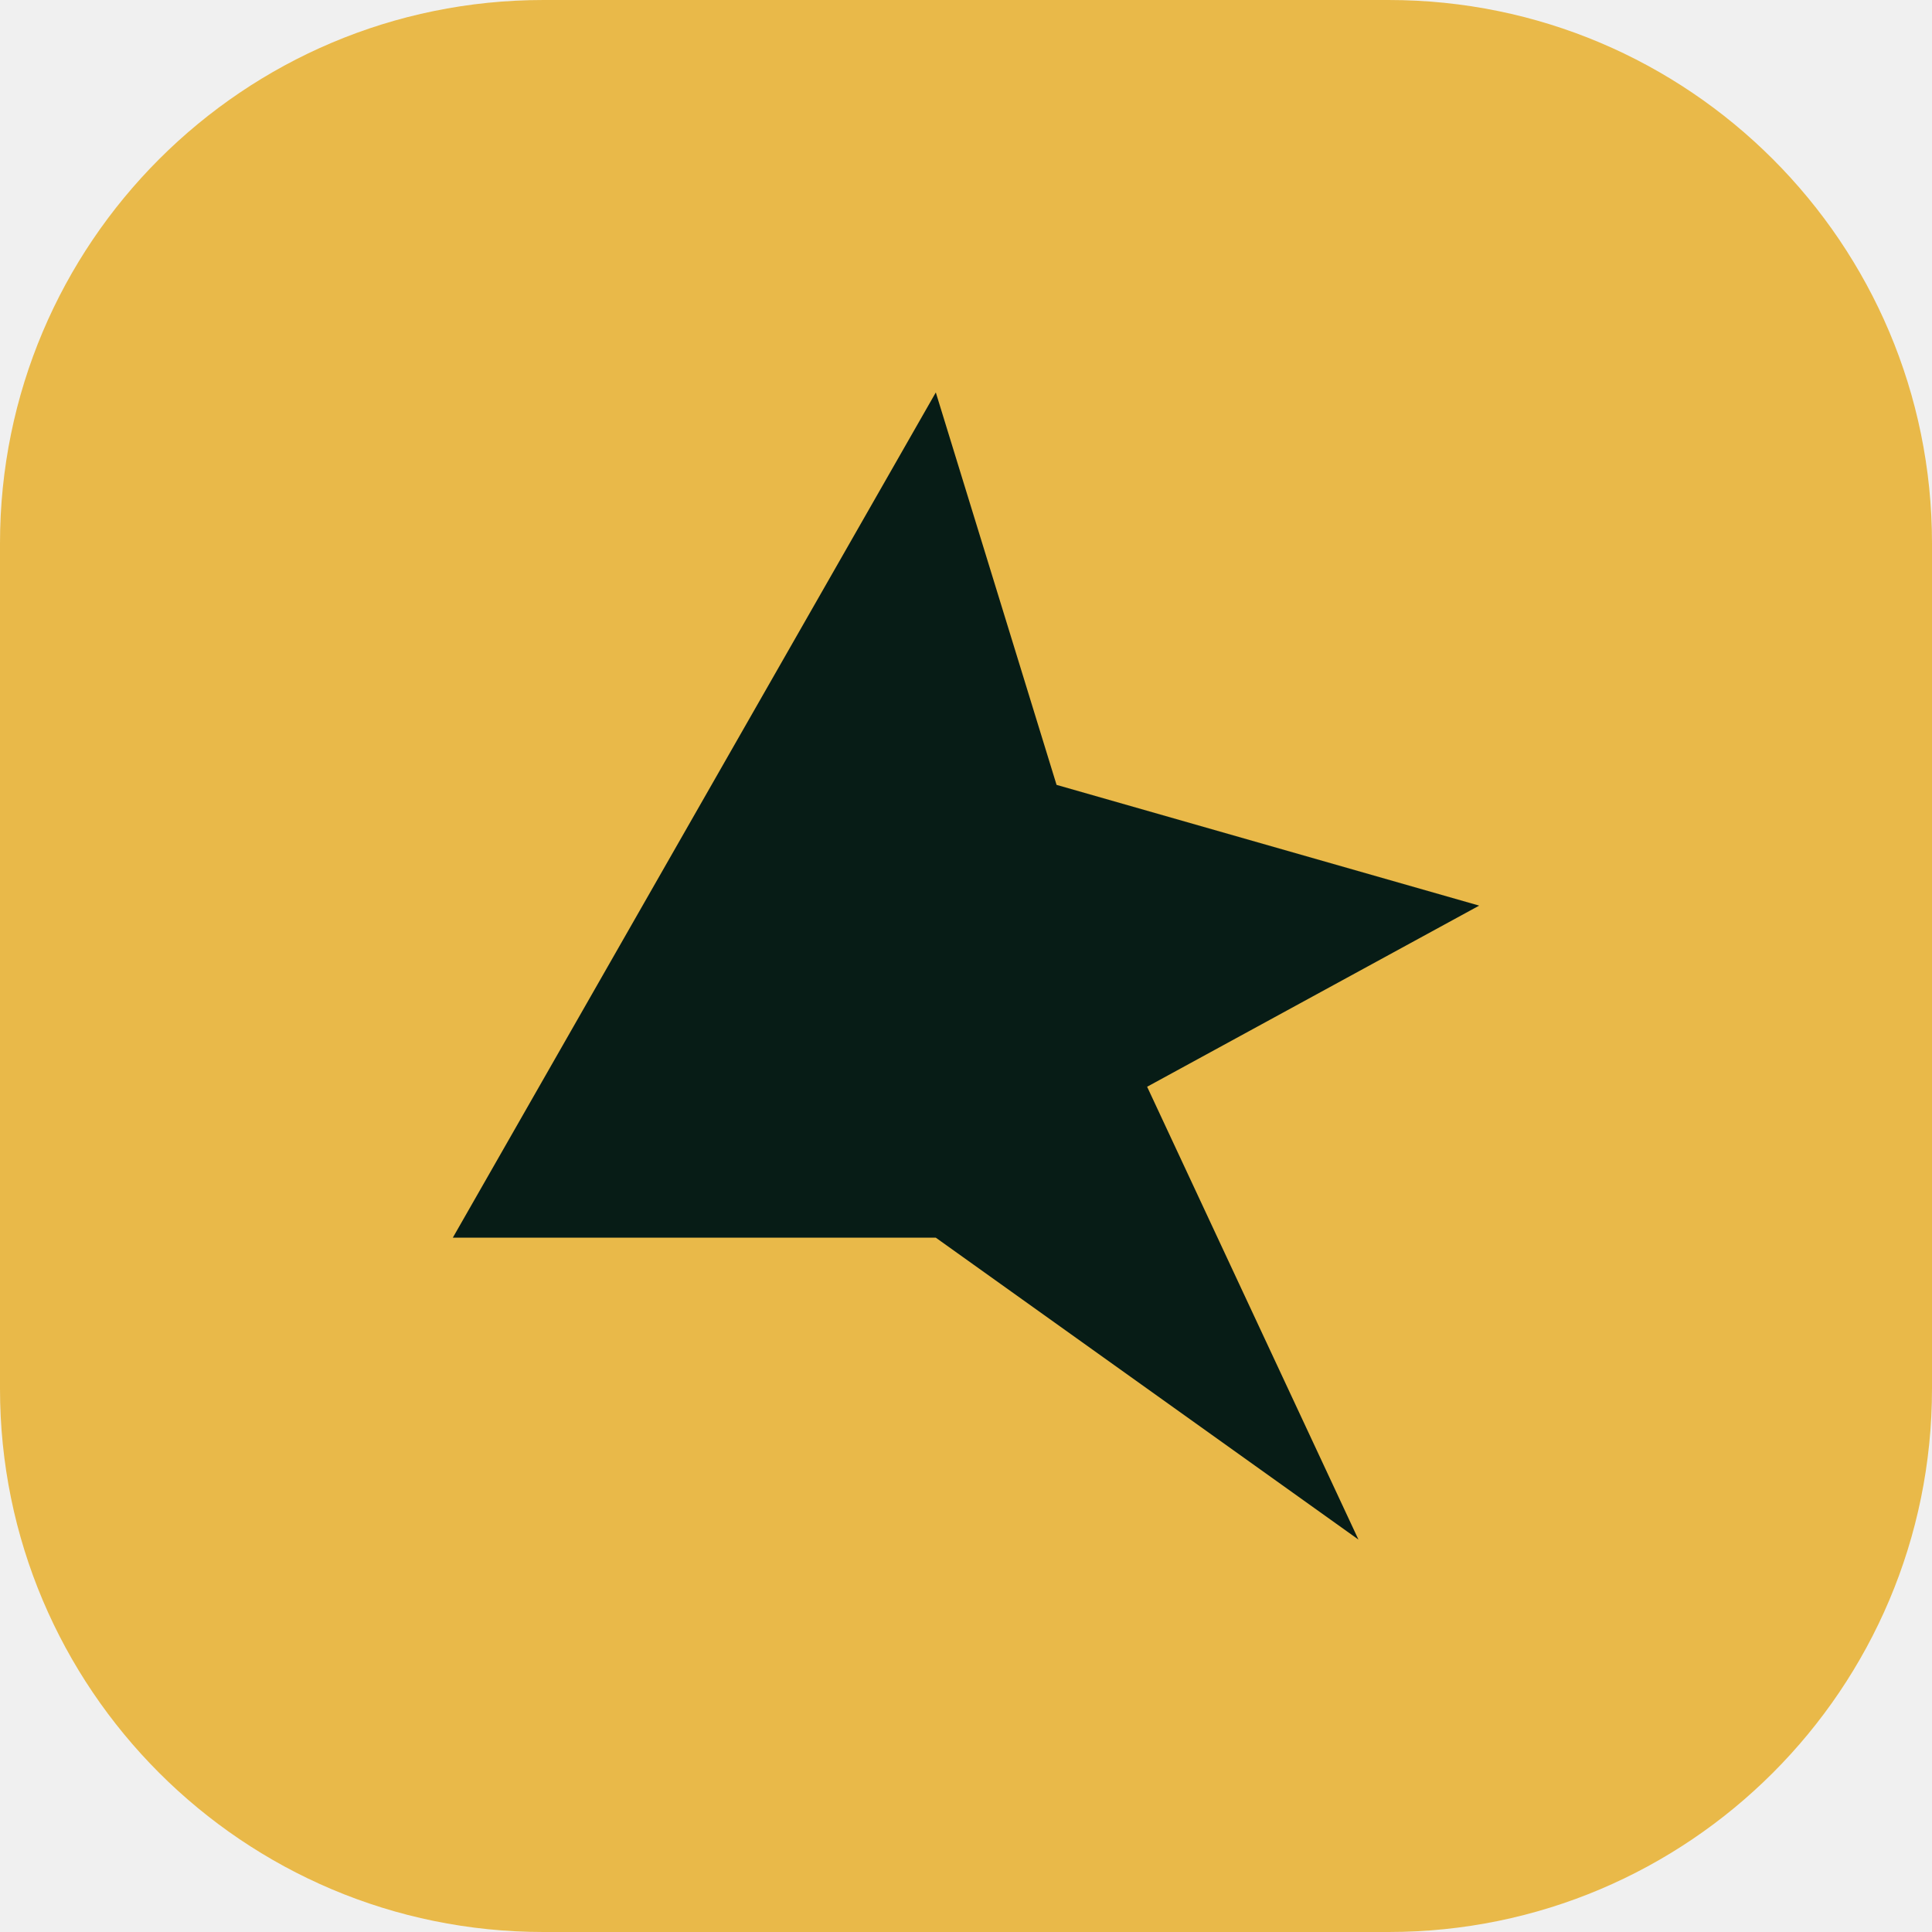
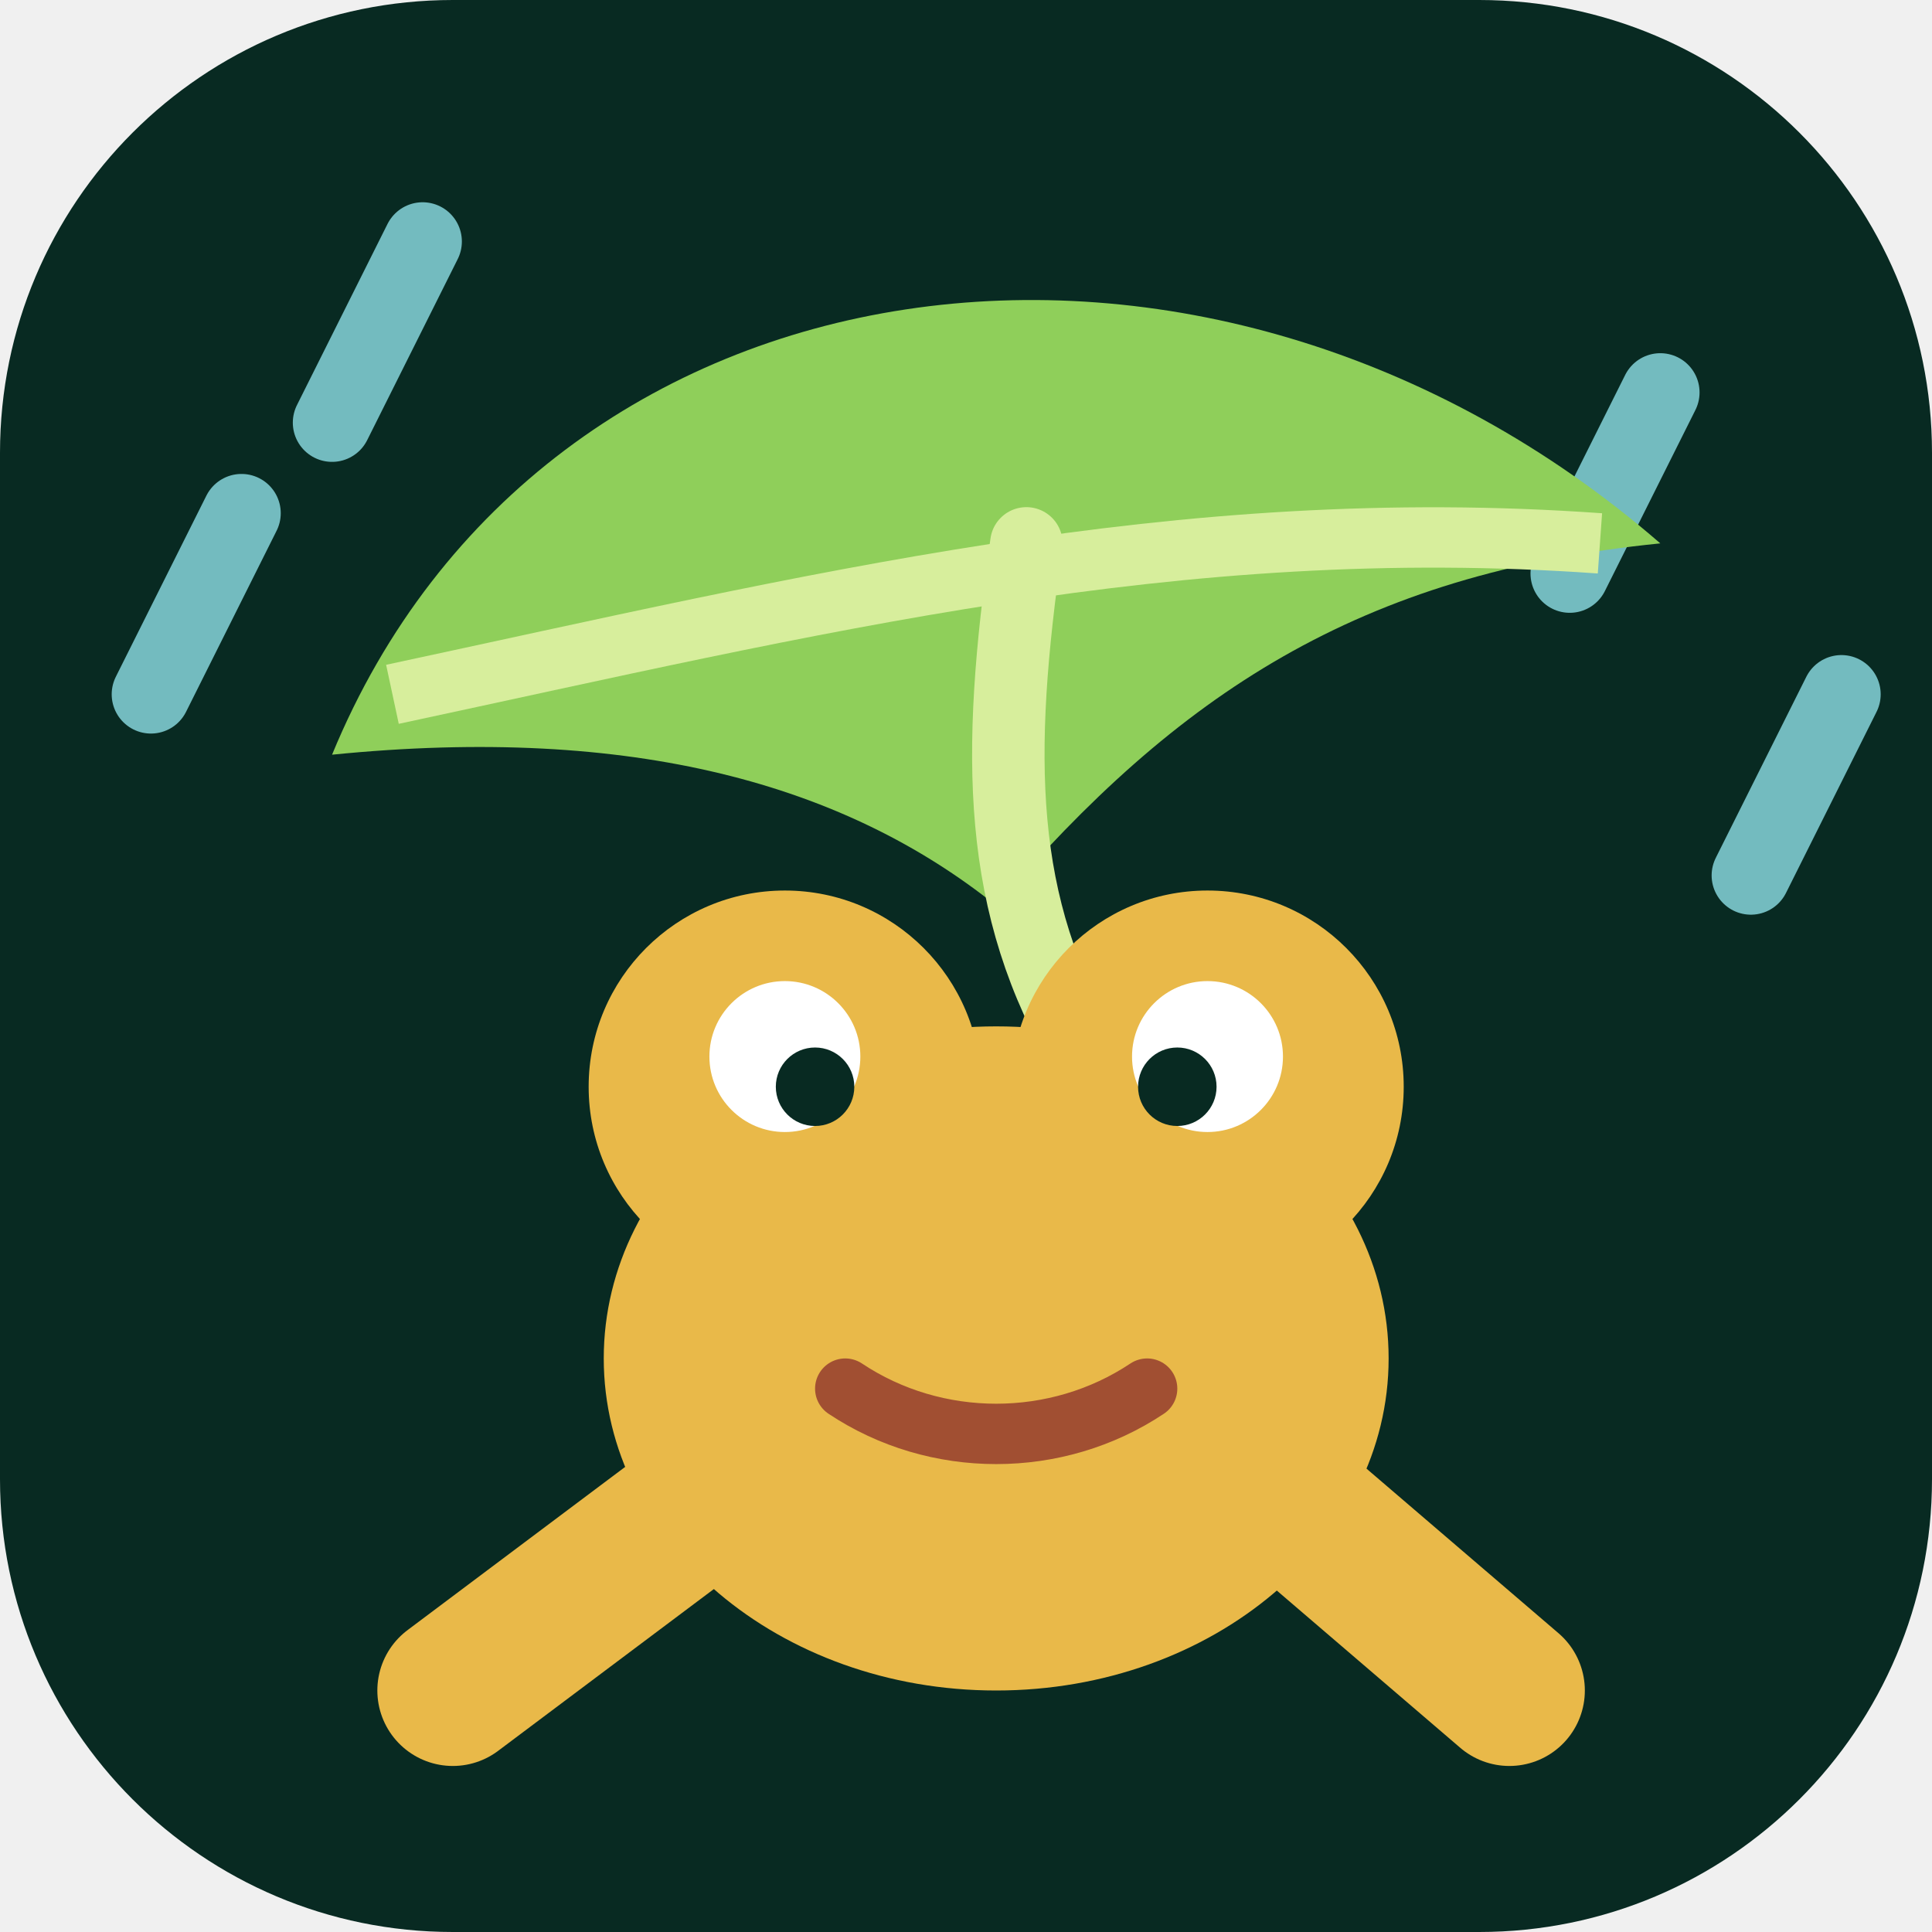
<svg xmlns="http://www.w3.org/2000/svg" viewBox="0 0 64 64">
-   <rect width="64" height="64" rx="18" fill="#e9b949" />
-   <path d="M15 41 31 13l4 13 14 4-11 6 7 15-14-10-16 0Z" fill="#071c16" />
+   <rect width="64" height="64" rx="15" fill="#082a22" />
+   <g stroke="#86d5db" stroke-width="2.6" stroke-linecap="round" opacity=".85">
+     <path d="m8 17-3 6M14 8l-3 6M55 13l-3 6M61 23l-3 6" />
+   </g>
+   <path d="M11 25C18 8 40 5 55 18c-10 1-16 5-22 12-5-4-12-6-22-5Z" fill="#8fcf5a" />
+   <path d="M13 23c14-3 26-6 40-5" fill="none" stroke="#d7ee9c" stroke-width="2" />
+   <path d="M34 18c-1 7-1 12 2 17" fill="none" stroke="#d7ee9c" stroke-width="2.4" stroke-linecap="round" />
+   <ellipse cx="33" cy="45" rx="13" ry="11" fill="#e9b949" />
+   <circle cx="26" cy="36" r="6.5" fill="#e9b949" />
+   <circle cx="40" cy="36" r="6.5" fill="#e9b949" />
+   <circle cx="26" cy="35" r="2.5" fill="#fff" />
+   <circle cx="40" cy="35" r="2.5" fill="#fff" />
+   <circle cx="27" cy="36" r="1.3" fill="#082a22" />
+   <circle cx="39" cy="36" r="1.3" fill="#082a22" />
+   <path d="M28 46c3 2 7 2 10 0" fill="none" stroke="#a14f32" stroke-width="2" stroke-linecap="round" />
+   <path d="m23 50-8 6M43 50l7 6" fill="none" stroke="#e9b949" stroke-width="5" stroke-linecap="round" />
</svg>
